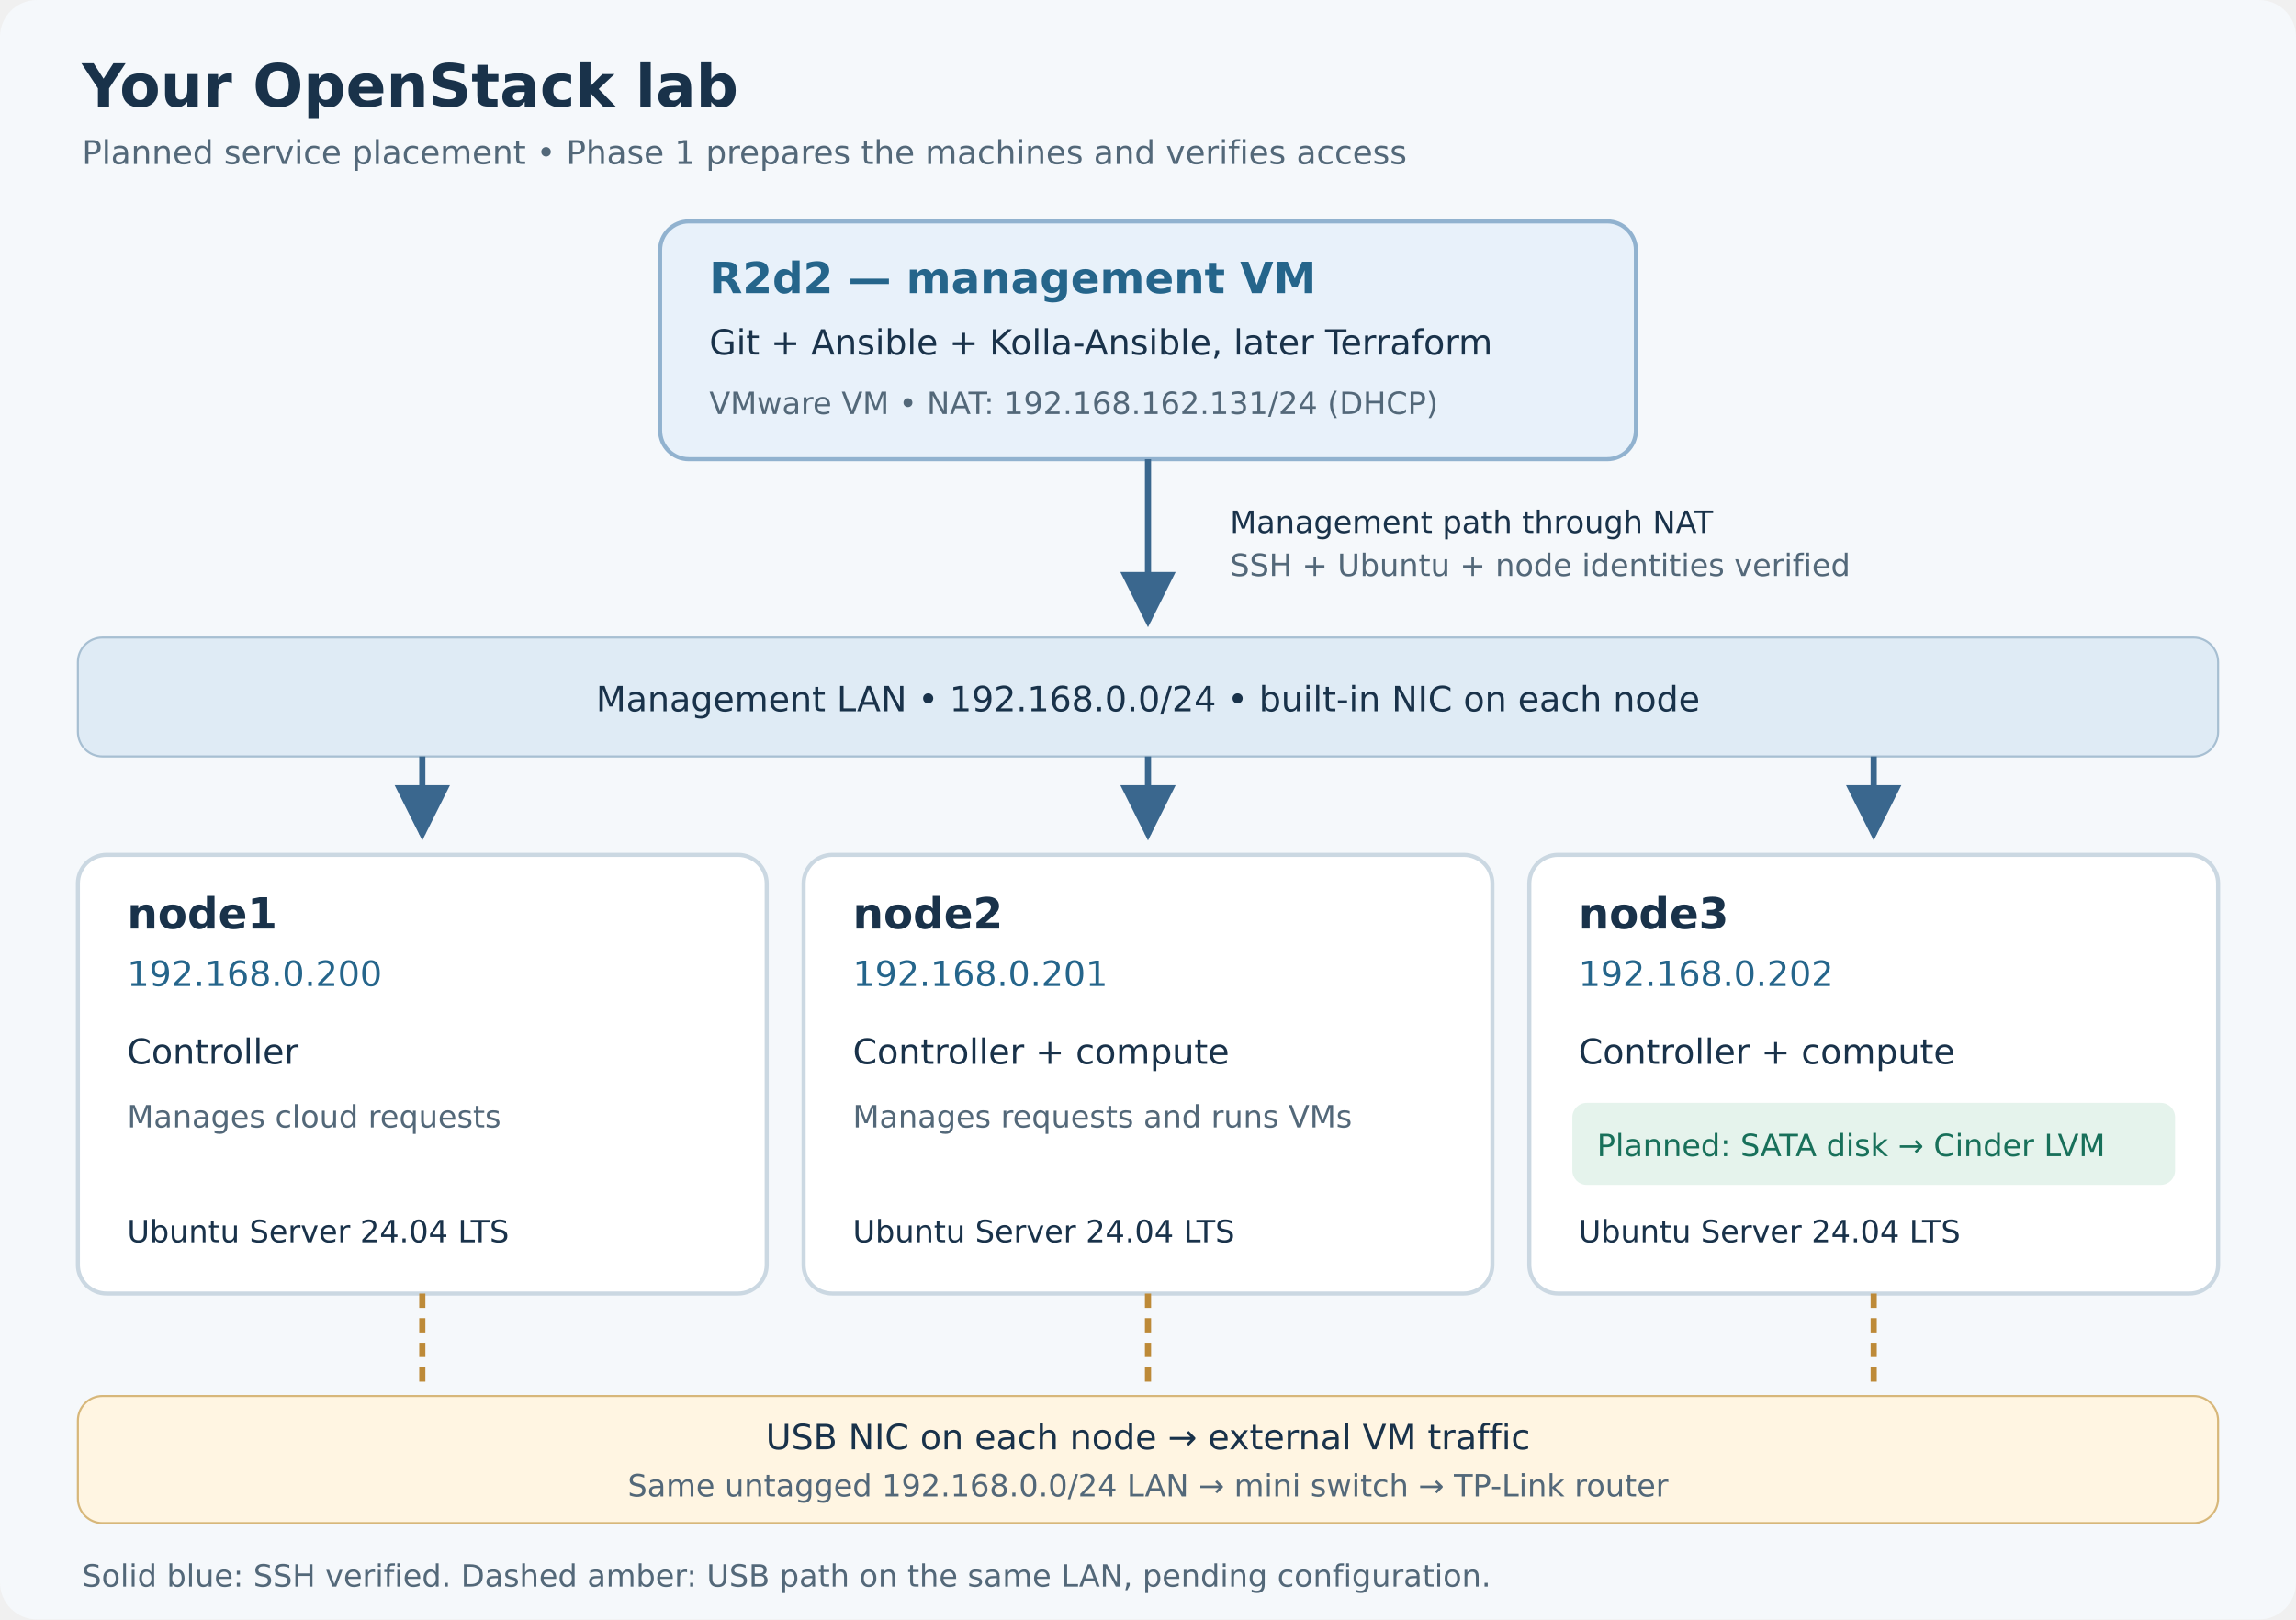
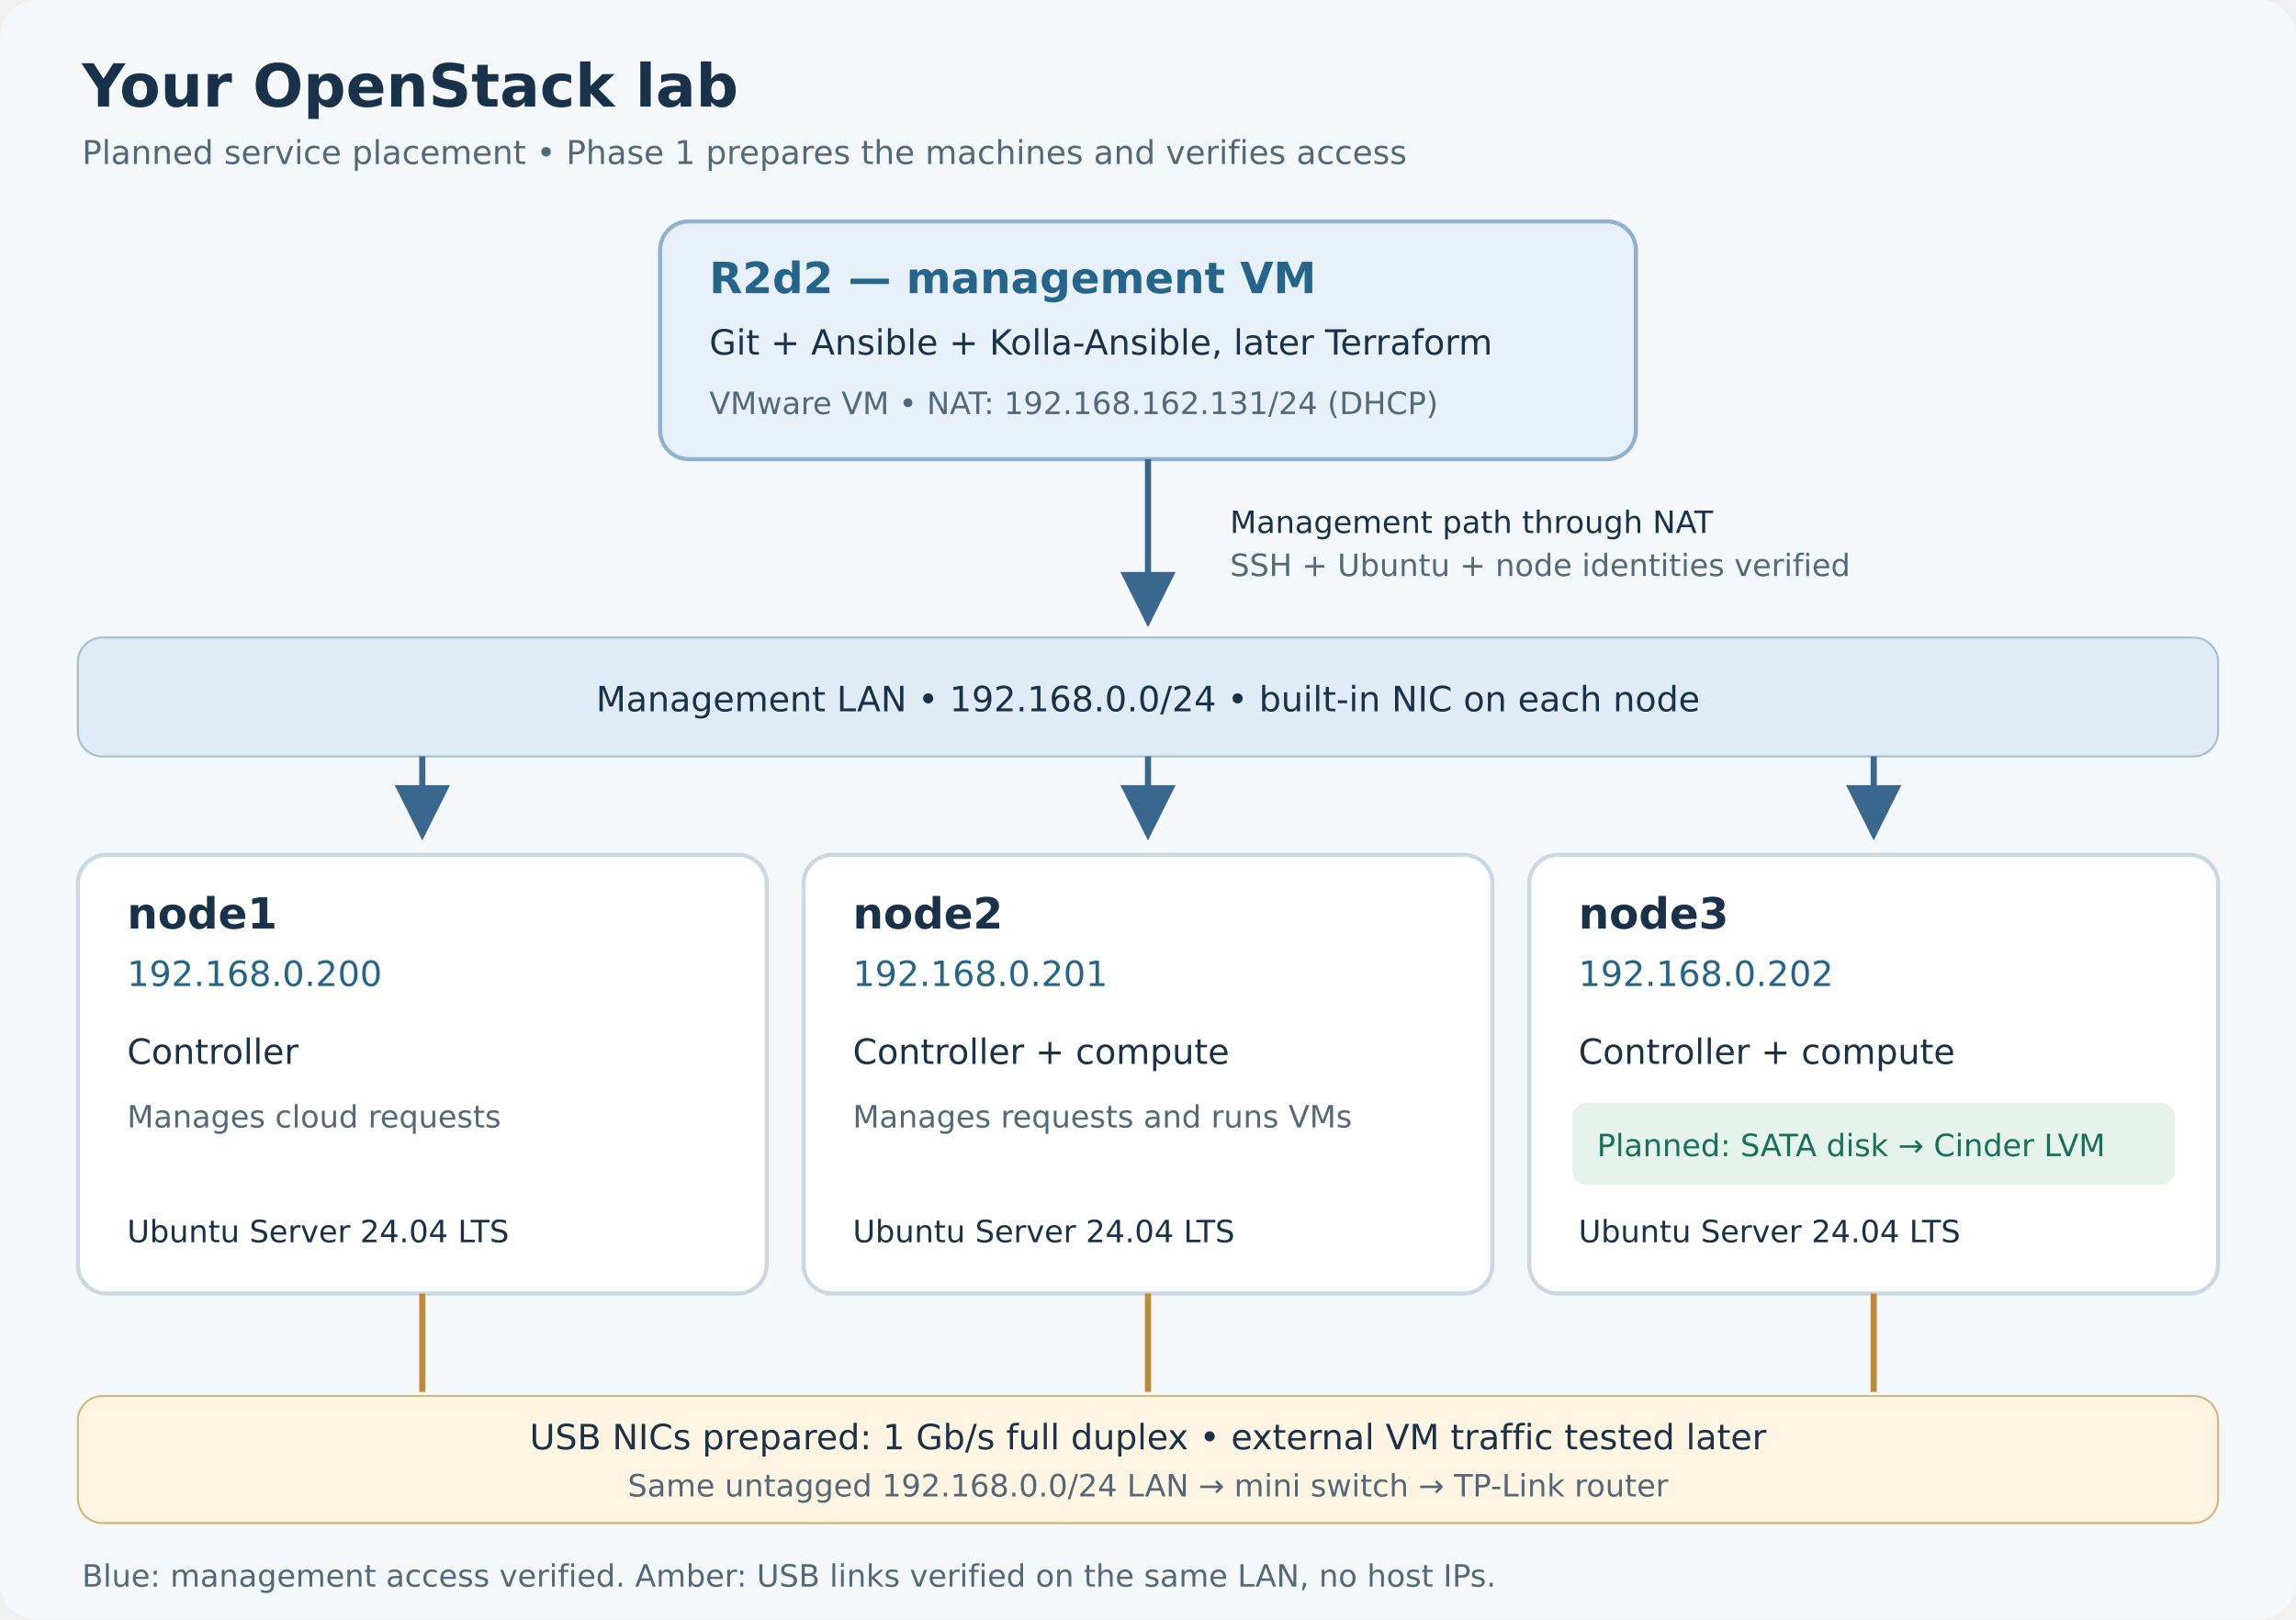
<svg xmlns="http://www.w3.org/2000/svg" width="1120" height="790" viewBox="0 0 1120 790" role="img" aria-labelledby="title description">
  <defs>
    <marker id="arrow" markerWidth="9" markerHeight="9" refX="8" refY="4.5" orient="auto">
      <path d="M0 0 L9 4.5 L0 9" fill="#3a678e" />
    </marker>
    <style>
      text{font-family:DejaVu Sans,Arial,sans-serif;fill:#19324a}
      .title{font-size:29px;font-weight:700}.sub{font-size:16px;fill:#536879}
      .head{font-size:21px;font-weight:700}.body{font-size:17px}.small{font-size:15px}
      .blue{fill:#25658b}.green{fill:#18705a}.muted{fill:#536879}
      .card{fill:#fff;stroke:#cbd8e2;stroke-width:2}
      .management{stroke:#3a678e;stroke-width:3;fill:none;marker-end:url(#arrow)}
-       .pending{stroke:#bd8a38;stroke-width:3;stroke-dasharray:7 5;fill:none}
+       .provider{stroke:#bd8a38;stroke-width:3;fill:none}
    </style>
  </defs>
  <rect width="1120" height="790" rx="18" fill="#f5f8fb" />
  <text x="40" y="52" class="title">Your OpenStack lab</text>
  <text x="40" y="80" class="sub">Planned service placement • Phase 1 prepares the machines and verifies access</text>
  <rect x="322" y="108" width="476" height="116" rx="14" fill="#e8f1fa" stroke="#91b2cf" stroke-width="2" />
  <text x="346" y="143" class="head blue">R2d2 — management VM</text>
  <text x="346" y="173" class="body">Git + Ansible + Kolla-Ansible, later Terraform</text>
  <text x="346" y="202" class="small muted">VMware VM • NAT: 192.168.162.131/24 (DHCP)</text>
  <path d="M560 224 V303" class="management" />
  <rect x="584" y="241" width="346" height="47" rx="8" fill="#f5f8fb" />
  <text x="600" y="260" class="small">Management path through NAT</text>
  <text x="600" y="281" class="small muted">SSH + Ubuntu + node identities verified</text>
  <rect x="38" y="311" width="1044" height="58" rx="12" fill="#dfebf5" stroke="#a7bfd2" />
  <text x="560" y="347" class="body" text-anchor="middle">Management LAN • 192.168.0.0/24 • built-in NIC on each node</text>
  <path d="M206 369 V407" class="management" />
  <path d="M560 369 V407" class="management" />
  <path d="M914 369 V407" class="management" />
  <rect x="38" y="417" width="336" height="214" rx="14" class="card" />
  <rect x="392" y="417" width="336" height="214" rx="14" class="card" />
  <rect x="746" y="417" width="336" height="214" rx="14" class="card" />
  <text x="62" y="453" class="head">node1</text>
  <text x="62" y="481" class="body blue">192.168.0.200</text>
  <text x="62" y="519" class="body">Controller</text>
  <text x="62" y="550" class="small muted">Manages cloud requests</text>
  <text x="62" y="606" class="small">Ubuntu Server 24.04 LTS</text>
  <text x="416" y="453" class="head">node2</text>
  <text x="416" y="481" class="body blue">192.168.0.201</text>
  <text x="416" y="519" class="body">Controller + compute</text>
  <text x="416" y="550" class="small muted">Manages requests and runs VMs</text>
  <text x="416" y="606" class="small">Ubuntu Server 24.04 LTS</text>
  <text x="770" y="453" class="head">node3</text>
  <text x="770" y="481" class="body blue">192.168.0.202</text>
  <text x="770" y="519" class="body">Controller + compute</text>
  <rect x="767" y="538" width="294" height="40" rx="7" fill="#e5f3ec" />
  <text x="779" y="564" class="small green">Planned: SATA disk → Cinder LVM</text>
  <text x="770" y="606" class="small">Ubuntu Server 24.04 LTS</text>
-   <path d="M206 631 V679 M560 631 V679 M914 631 V679" class="pending" />
+   <path d="M206 631 V679 M560 631 V679 M914 631 V679" class="provider" />
  <rect x="38" y="681" width="1044" height="62" rx="12" fill="#fff5e2" stroke="#d7b77a" />
-   <text x="560" y="707" class="body" text-anchor="middle">USB NIC on each node → external VM traffic</text>
+   <text x="560" y="707" class="body" text-anchor="middle">USB NICs prepared: 1 Gb/s full duplex • external VM traffic tested later</text>
  <text x="560" y="730" class="small muted" text-anchor="middle">Same untagged 192.168.0.0/24 LAN → mini switch → TP-Link router</text>
-   <text x="40" y="774" class="small muted">Solid blue: SSH verified. Dashed amber: USB path on the same LAN, pending configuration.</text>
+   <text x="40" y="774" class="small muted">Blue: management access verified. Amber: USB links verified on the same LAN, no host IPs.</text>
</svg>
